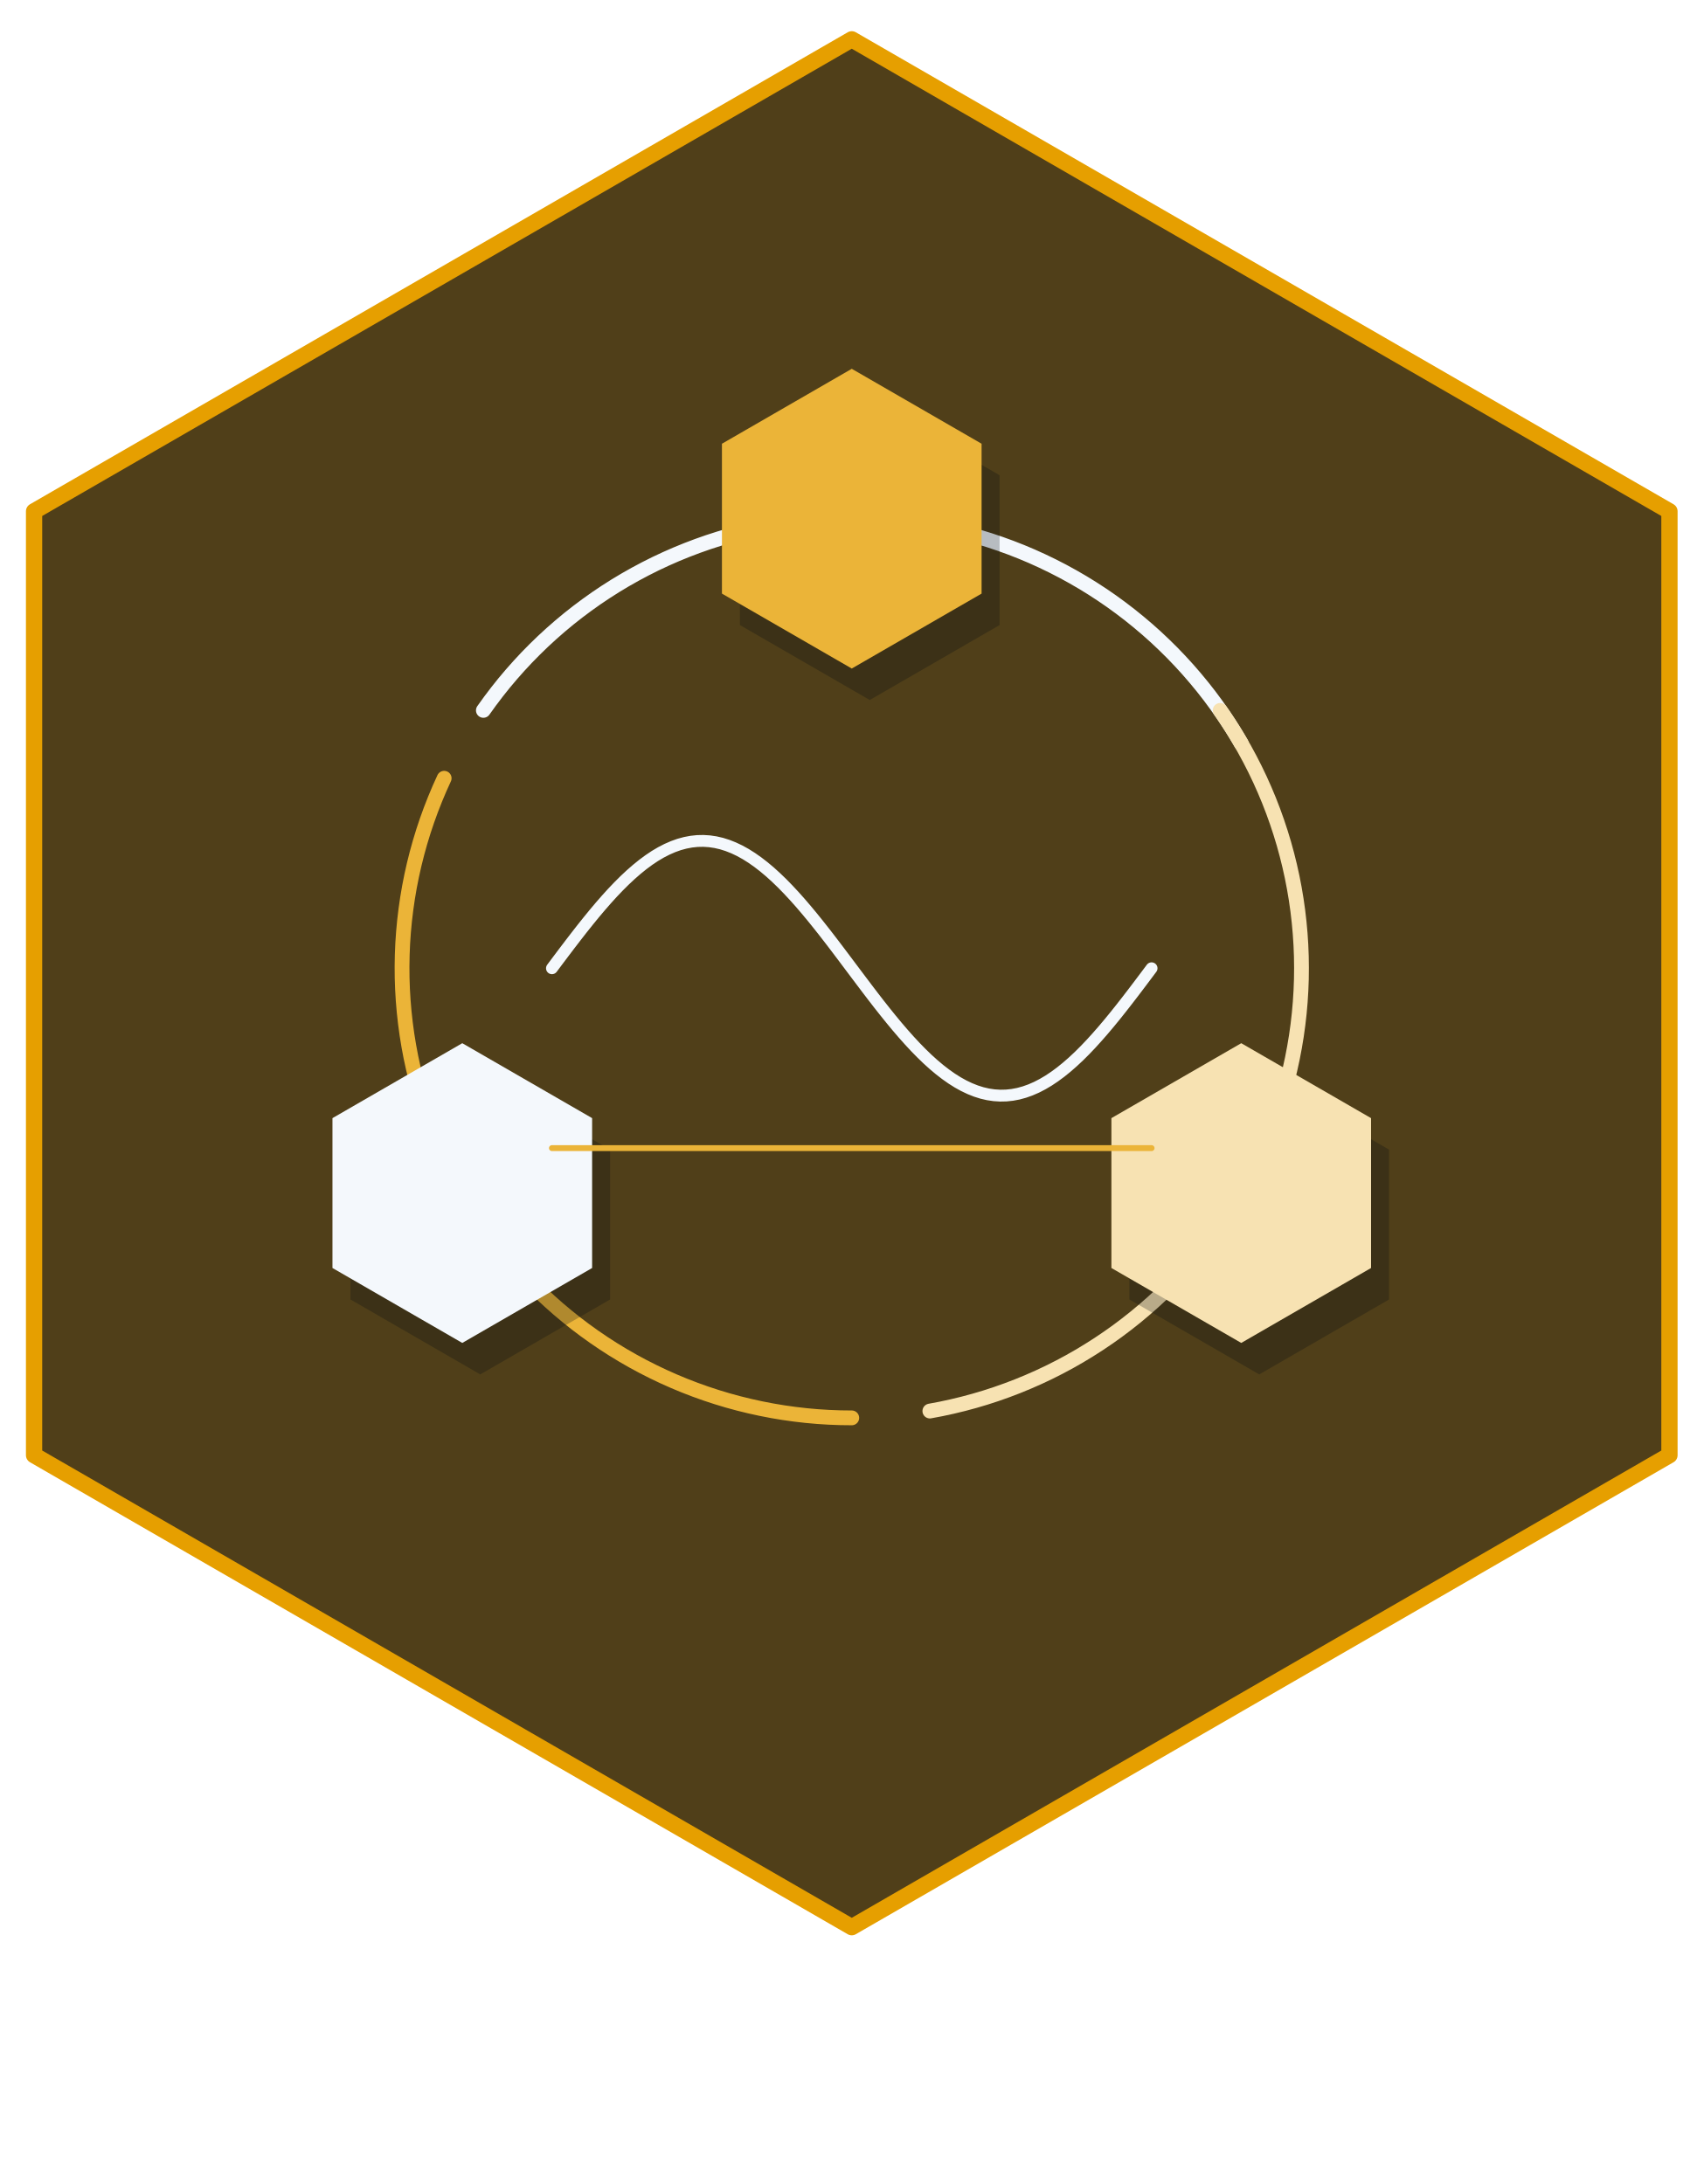
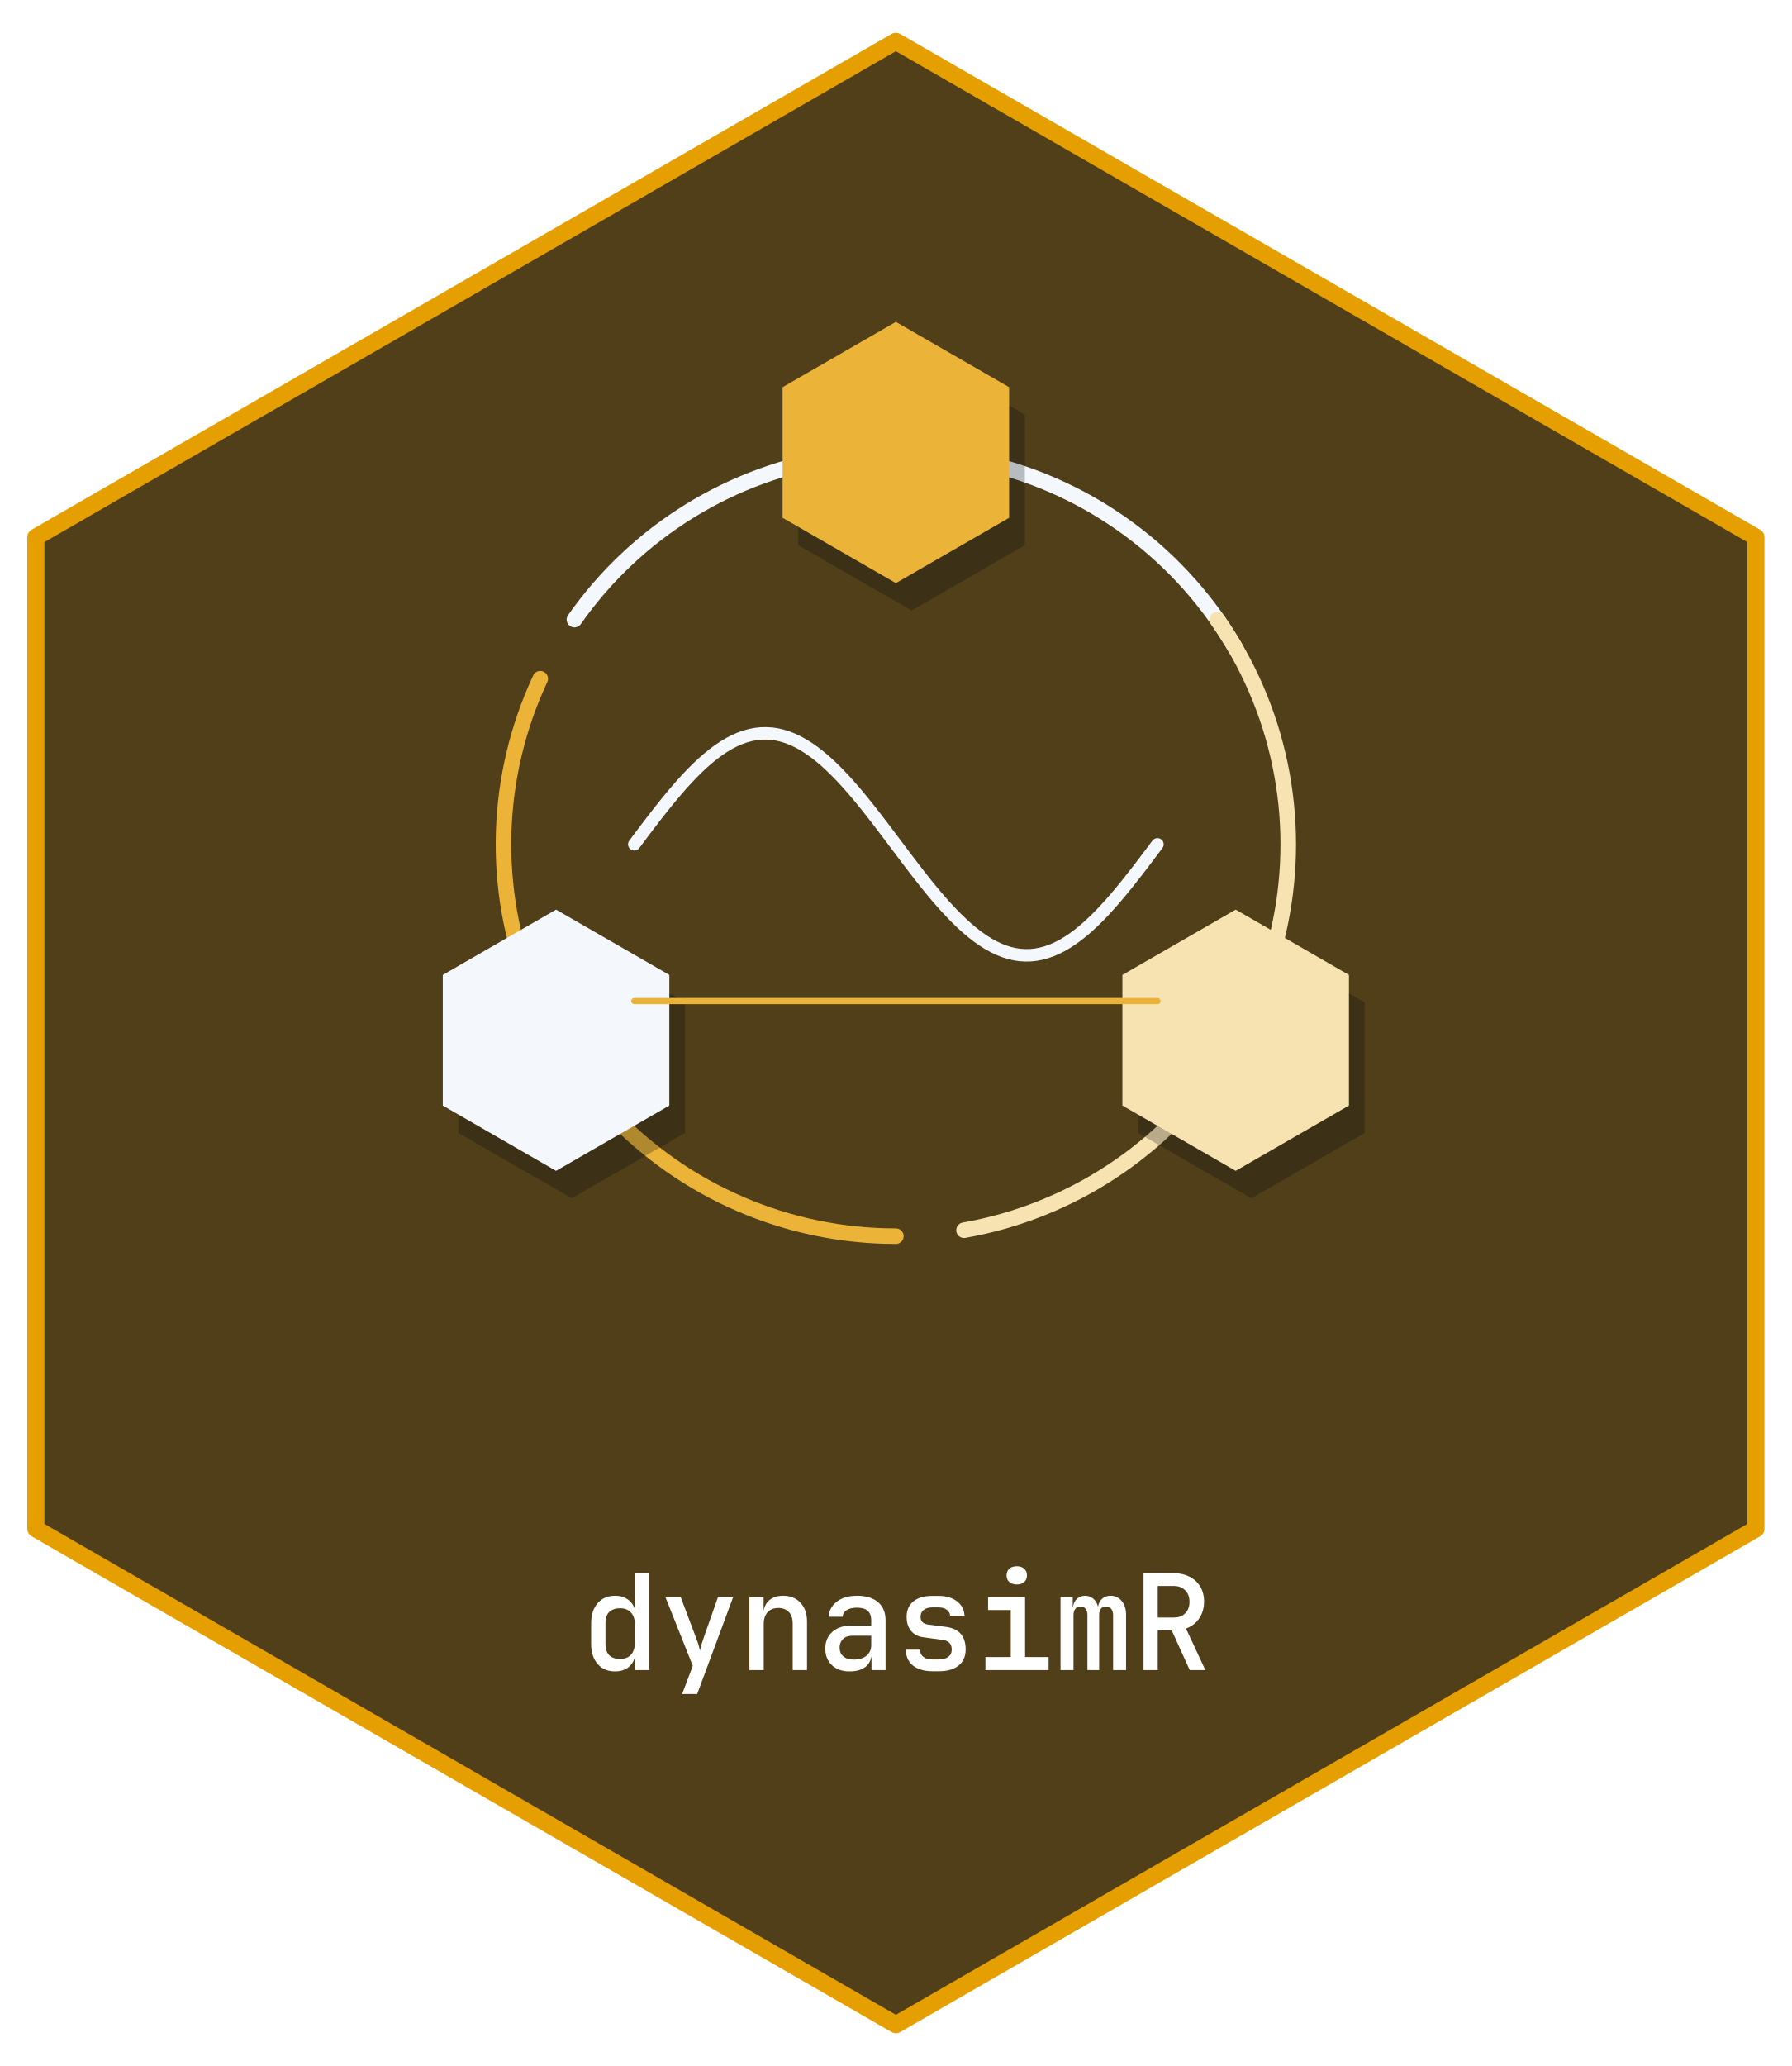
- <svg xmlns="http://www.w3.org/2000/svg" xmlns:xlink="http://www.w3.org/1999/xlink" width="432pt" height="554pt" viewBox="0 0 432 554">
+ <svg xmlns="http://www.w3.org/2000/svg" xmlns:xlink="http://www.w3.org/1999/xlink" width="432pt" height="498pt" viewBox="0 0 432 498">
  <defs>
    <g>
      <g id="glyph-0-0">
-         <path d="M 8.812 0.344 C 6.945 0.344 5.457 -0.289 4.344 -1.562 C 3.238 -2.832 2.688 -4.547 2.688 -6.703 L 2.688 -11.969 C 2.688 -14.145 3.238 -15.867 4.344 -17.141 C 5.457 -18.41 6.945 -19.047 8.812 -19.047 C 10.145 -19.047 11.27 -18.703 12.188 -18.016 C 13.102 -17.336 13.695 -16.383 13.969 -15.156 L 13.875 -19.484 L 13.875 -24.812 L 17.547 -24.812 L 17.547 0 L 13.906 0 L 13.906 -3.531 C 13.656 -2.312 13.082 -1.359 12.188 -0.672 C 11.289 0.004 10.164 0.344 8.812 0.344 Z M 10.094 -2.859 C 11.27 -2.859 12.191 -3.211 12.859 -3.922 C 13.535 -4.641 13.875 -5.656 13.875 -6.969 L 13.875 -11.766 C 13.875 -13.055 13.535 -14.055 12.859 -14.766 C 12.191 -15.484 11.27 -15.844 10.094 -15.844 C 8.914 -15.844 8 -15.531 7.344 -14.906 C 6.688 -14.281 6.359 -13.289 6.359 -11.938 L 6.359 -6.797 C 6.359 -5.41 6.688 -4.406 7.344 -3.781 C 8 -3.164 8.914 -2.859 10.094 -2.859 Z M 10.094 -2.859 " />
+         <path d="M 8.281 0.312 C 6.531 0.312 5.133 -0.281 4.094 -1.469 C 3.051 -2.664 2.531 -4.273 2.531 -6.297 L 2.531 -11.266 C 2.531 -13.316 3.051 -14.938 4.094 -16.125 C 5.133 -17.32 6.531 -17.922 8.281 -17.922 C 9.539 -17.922 10.602 -17.598 11.469 -16.953 C 12.332 -16.316 12.895 -15.422 13.156 -14.266 L 13.062 -18.344 L 13.062 -23.359 L 16.516 -23.359 L 16.516 0 L 13.094 0 L 13.094 -3.328 C 12.852 -2.172 12.312 -1.273 11.469 -0.641 C 10.625 -0.004 9.562 0.312 8.281 0.312 Z M 9.5 -2.688 C 10.613 -2.688 11.484 -3.02 12.109 -3.688 C 12.742 -4.363 13.062 -5.32 13.062 -6.562 L 13.062 -11.078 C 13.062 -12.285 12.742 -13.223 12.109 -13.891 C 11.484 -14.566 10.613 -14.906 9.5 -14.906 C 8.395 -14.906 7.531 -14.613 6.906 -14.031 C 6.289 -13.445 5.984 -12.516 5.984 -11.234 L 5.984 -6.406 C 5.984 -5.102 6.289 -4.156 6.906 -3.562 C 7.531 -2.977 8.395 -2.688 9.5 -2.688 Z M 9.5 -2.688 " />
      </g>
      <g id="glyph-0-1">
-         <path d="M 5.812 6.125 L 8.531 -1.094 L 1.531 -18.703 L 5.438 -18.703 L 9.422 -8.156 C 9.617 -7.656 9.805 -7.109 9.984 -6.516 C 10.172 -5.93 10.301 -5.414 10.375 -4.969 C 10.457 -5.414 10.582 -5.93 10.75 -6.516 C 10.926 -7.109 11.102 -7.656 11.281 -8.156 L 15 -18.703 L 18.875 -18.703 L 9.656 6.125 Z M 5.812 6.125 " />
+         <path d="M 5.469 5.766 L 8.031 -1.031 L 1.438 -17.594 L 5.125 -17.594 L 8.859 -7.688 C 9.055 -7.207 9.238 -6.691 9.406 -6.141 C 9.57 -5.586 9.691 -5.098 9.766 -4.672 C 9.848 -5.098 9.969 -5.586 10.125 -6.141 C 10.289 -6.691 10.457 -7.207 10.625 -7.688 L 14.109 -17.594 L 17.766 -17.594 L 9.094 5.766 Z M 5.469 5.766 " />
      </g>
      <g id="glyph-0-2">
-         <path d="M 2.859 0 L 2.859 -18.703 L 6.5 -18.703 L 6.5 -15.125 C 6.676 -16.352 7.203 -17.312 8.078 -18 C 8.953 -18.695 10.086 -19.047 11.484 -19.047 C 13.348 -19.047 14.832 -18.445 15.938 -17.25 C 17.051 -16.062 17.609 -14.457 17.609 -12.438 L 17.609 0 L 13.938 0 L 13.938 -11.906 C 13.938 -13.195 13.609 -14.188 12.953 -14.875 C 12.297 -15.562 11.398 -15.906 10.266 -15.906 C 9.109 -15.906 8.195 -15.539 7.531 -14.812 C 6.863 -14.094 6.531 -13.086 6.531 -11.797 L 6.531 0 Z M 2.859 0 " />
+         <path d="M 2.688 0 L 2.688 -17.594 L 6.109 -17.594 L 6.109 -14.234 C 6.285 -15.391 6.781 -16.289 7.594 -16.938 C 8.414 -17.594 9.488 -17.922 10.812 -17.922 C 12.562 -17.922 13.957 -17.359 15 -16.234 C 16.051 -15.117 16.578 -13.613 16.578 -11.719 L 16.578 0 L 13.125 0 L 13.125 -11.203 C 13.125 -12.422 12.812 -13.352 12.188 -14 C 11.57 -14.645 10.727 -14.969 9.656 -14.969 C 8.57 -14.969 7.711 -14.625 7.078 -13.938 C 6.453 -13.258 6.141 -12.316 6.141 -11.109 L 6.141 0 Z M 2.688 0 " />
      </g>
      <g id="glyph-0-3">
-         <path d="M 8.328 0.344 C 6.422 0.344 4.906 -0.191 3.781 -1.266 C 2.664 -2.348 2.109 -3.766 2.109 -5.516 C 2.109 -7.273 2.707 -8.691 3.906 -9.766 C 5.113 -10.848 6.711 -11.391 8.703 -11.391 L 13.875 -11.391 L 13.875 -12.75 C 13.875 -14.906 12.66 -15.984 10.234 -15.984 C 9.148 -15.984 8.273 -15.773 7.609 -15.359 C 6.953 -14.953 6.602 -14.391 6.562 -13.672 L 2.953 -13.672 C 3.066 -15.234 3.77 -16.52 5.062 -17.531 C 6.352 -18.539 8.086 -19.047 10.266 -19.047 C 12.578 -19.047 14.367 -18.492 15.641 -17.391 C 16.91 -16.285 17.547 -14.75 17.547 -12.781 L 17.547 0 L 13.938 0 L 13.938 -3.5 L 13.906 -3.5 C 13.75 -2.301 13.18 -1.359 12.203 -0.672 C 11.234 0.004 9.941 0.344 8.328 0.344 Z M 9.391 -2.688 C 10.766 -2.688 11.852 -3.02 12.656 -3.688 C 13.469 -4.352 13.875 -5.254 13.875 -6.391 L 13.875 -8.812 L 8.969 -8.812 C 8 -8.812 7.223 -8.523 6.641 -7.953 C 6.066 -7.391 5.781 -6.664 5.781 -5.781 C 5.781 -4.832 6.098 -4.078 6.734 -3.516 C 7.367 -2.961 8.254 -2.688 9.391 -2.688 Z M 9.391 -2.688 " />
+         <path d="M 7.844 0.312 C 6.051 0.312 4.625 -0.191 3.562 -1.203 C 2.508 -2.211 1.984 -3.539 1.984 -5.188 C 1.984 -6.852 2.547 -8.191 3.672 -9.203 C 4.805 -10.211 6.312 -10.719 8.188 -10.719 L 13.062 -10.719 L 13.062 -12 C 13.062 -14.031 11.914 -15.047 9.625 -15.047 C 8.602 -15.047 7.781 -14.852 7.156 -14.469 C 6.539 -14.082 6.211 -13.547 6.172 -12.859 L 2.781 -12.859 C 2.883 -14.336 3.547 -15.551 4.766 -16.5 C 5.984 -17.445 7.613 -17.922 9.656 -17.922 C 11.832 -17.922 13.52 -17.398 14.719 -16.359 C 15.914 -15.328 16.516 -13.883 16.516 -12.031 L 16.516 0 L 13.125 0 L 13.125 -3.297 L 13.094 -3.297 C 12.938 -2.16 12.398 -1.273 11.484 -0.641 C 10.566 -0.004 9.352 0.312 7.844 0.312 Z M 8.828 -2.531 C 10.129 -2.531 11.16 -2.844 11.922 -3.469 C 12.68 -4.102 13.062 -4.953 13.062 -6.016 L 13.062 -8.281 L 8.453 -8.281 C 7.535 -8.281 6.801 -8.016 6.25 -7.484 C 5.707 -6.953 5.438 -6.27 5.438 -5.438 C 5.438 -4.539 5.734 -3.832 6.328 -3.312 C 6.93 -2.789 7.766 -2.531 8.828 -2.531 Z M 8.828 -2.531 " />
      </g>
      <g id="glyph-0-4">
-         <path d="M 9.453 0.312 C 7.297 0.312 5.602 -0.176 4.375 -1.156 C 3.156 -2.133 2.547 -3.492 2.547 -5.234 L 6.188 -5.234 C 6.188 -4.441 6.469 -3.82 7.031 -3.375 C 7.602 -2.938 8.41 -2.719 9.453 -2.719 L 10.953 -2.719 C 12.016 -2.719 12.836 -2.938 13.422 -3.375 C 14.016 -3.82 14.312 -4.453 14.312 -5.266 C 14.312 -6.691 13.551 -7.508 12.031 -7.719 L 7.109 -8.391 C 5.723 -8.578 4.648 -9.129 3.891 -10.047 C 3.129 -10.961 2.75 -12.16 2.75 -13.641 C 2.75 -15.336 3.328 -16.656 4.484 -17.594 C 5.641 -18.531 7.273 -19 9.391 -19 L 10.906 -19 C 12.863 -19 14.445 -18.535 15.656 -17.609 C 16.863 -16.68 17.504 -15.457 17.578 -13.938 L 13.906 -13.938 C 13.863 -14.551 13.57 -15.055 13.031 -15.453 C 12.5 -15.848 11.789 -16.047 10.906 -16.047 L 9.391 -16.047 C 8.41 -16.047 7.656 -15.828 7.125 -15.391 C 6.594 -14.961 6.328 -14.391 6.328 -13.672 C 6.328 -12.516 6.973 -11.844 8.266 -11.656 L 12.891 -11.047 C 16.223 -10.598 17.891 -8.68 17.891 -5.297 C 17.891 -3.516 17.285 -2.133 16.078 -1.156 C 14.879 -0.176 13.172 0.312 10.953 0.312 Z M 9.453 0.312 " />
+         <path d="M 8.891 0.281 C 6.867 0.281 5.281 -0.176 4.125 -1.094 C 2.977 -2.008 2.406 -3.285 2.406 -4.922 L 5.828 -4.922 C 5.828 -4.18 6.094 -3.602 6.625 -3.188 C 7.156 -2.77 7.91 -2.562 8.891 -2.562 L 10.297 -2.562 C 11.305 -2.562 12.086 -2.77 12.641 -3.188 C 13.191 -3.602 13.469 -4.191 13.469 -4.953 C 13.469 -6.297 12.754 -7.066 11.328 -7.266 L 6.688 -7.906 C 5.383 -8.07 4.375 -8.586 3.656 -9.453 C 2.945 -10.316 2.594 -11.441 2.594 -12.828 C 2.594 -14.43 3.133 -15.676 4.219 -16.562 C 5.312 -17.445 6.848 -17.891 8.828 -17.891 L 10.266 -17.891 C 12.109 -17.891 13.598 -17.453 14.734 -16.578 C 15.879 -15.703 16.484 -14.551 16.547 -13.125 L 13.094 -13.125 C 13.051 -13.695 12.773 -14.172 12.266 -14.547 C 11.766 -14.922 11.098 -15.109 10.266 -15.109 L 8.828 -15.109 C 7.91 -15.109 7.203 -14.906 6.703 -14.5 C 6.203 -14.094 5.953 -13.547 5.953 -12.859 C 5.953 -11.773 6.562 -11.145 7.781 -10.969 L 12.125 -10.406 C 15.258 -9.977 16.828 -8.172 16.828 -4.984 C 16.828 -3.305 16.258 -2.008 15.125 -1.094 C 14 -0.176 12.391 0.281 10.297 0.281 Z M 8.891 0.281 " />
      </g>
      <g id="glyph-0-5">
-         <path d="M 2.75 0 L 2.75 -3.328 L 9.25 -3.328 L 9.25 -15.375 L 3.438 -15.375 L 3.438 -18.703 L 12.922 -18.703 L 12.922 -3.328 L 18.938 -3.328 L 18.938 0 Z M 10.781 -21.938 C 9.988 -21.938 9.352 -22.145 8.875 -22.562 C 8.406 -22.977 8.172 -23.535 8.172 -24.234 C 8.172 -24.961 8.406 -25.535 8.875 -25.953 C 9.352 -26.379 9.988 -26.594 10.781 -26.594 C 11.57 -26.594 12.207 -26.379 12.688 -25.953 C 13.164 -25.535 13.406 -24.961 13.406 -24.234 C 13.406 -23.535 13.164 -22.977 12.688 -22.562 C 12.207 -22.145 11.57 -21.938 10.781 -21.938 Z M 10.781 -21.938 " />
+         <path d="M 2.594 0 L 2.594 -3.141 L 8.703 -3.141 L 8.703 -14.469 L 3.234 -14.469 L 3.234 -17.594 L 12.156 -17.594 L 12.156 -3.141 L 17.828 -3.141 L 17.828 0 Z M 10.156 -20.641 C 9.406 -20.641 8.805 -20.836 8.359 -21.234 C 7.91 -21.629 7.688 -22.156 7.688 -22.812 C 7.688 -23.5 7.91 -24.039 8.359 -24.438 C 8.805 -24.832 9.406 -25.031 10.156 -25.031 C 10.895 -25.031 11.488 -24.832 11.938 -24.438 C 12.383 -24.039 12.609 -23.5 12.609 -22.812 C 12.609 -22.156 12.383 -21.629 11.938 -21.234 C 11.488 -20.836 10.895 -20.641 10.156 -20.641 Z M 10.156 -20.641 " />
      </g>
      <g id="glyph-0-6">
-         <path d="M 1.797 0 L 1.797 -18.703 L 4.938 -18.703 L 4.938 -16.078 L 5 -16.078 C 5.094 -16.961 5.422 -17.676 5.984 -18.219 C 6.547 -18.77 7.258 -19.047 8.125 -19.047 C 8.938 -19.047 9.629 -18.789 10.203 -18.281 C 10.785 -17.77 11.191 -17.082 11.422 -16.219 C 11.555 -17.082 11.906 -17.77 12.469 -18.281 C 13.039 -18.789 13.77 -19.047 14.656 -19.047 C 15.812 -19.047 16.754 -18.598 17.484 -17.703 C 18.223 -16.805 18.594 -15.656 18.594 -14.25 L 18.594 0 L 15.266 0 L 15.266 -14.078 C 15.266 -14.754 15.102 -15.289 14.781 -15.688 C 14.469 -16.082 14.031 -16.281 13.469 -16.281 C 12.895 -16.281 12.457 -16.086 12.156 -15.703 C 11.852 -15.316 11.703 -14.785 11.703 -14.109 L 11.703 0 L 8.703 0 L 8.703 -14.078 C 8.703 -14.754 8.547 -15.289 8.234 -15.688 C 7.93 -16.082 7.5 -16.281 6.938 -16.281 C 6.375 -16.281 5.93 -16.086 5.609 -15.703 C 5.297 -15.316 5.141 -14.785 5.141 -14.109 L 5.141 0 Z M 1.797 0 " />
+         <path d="M 1.703 0 L 1.703 -17.594 L 4.641 -17.594 L 4.641 -15.141 L 4.703 -15.141 C 4.785 -15.973 5.094 -16.645 5.625 -17.156 C 6.164 -17.664 6.836 -17.922 7.641 -17.922 C 8.41 -17.922 9.066 -17.68 9.609 -17.203 C 10.16 -16.723 10.539 -16.078 10.75 -15.266 C 10.875 -16.078 11.203 -16.723 11.734 -17.203 C 12.273 -17.68 12.961 -17.922 13.797 -17.922 C 14.879 -17.922 15.766 -17.5 16.453 -16.656 C 17.148 -15.812 17.5 -14.727 17.5 -13.406 L 17.5 0 L 14.375 0 L 14.375 -13.25 C 14.375 -13.883 14.223 -14.391 13.922 -14.766 C 13.617 -15.141 13.203 -15.328 12.672 -15.328 C 12.141 -15.328 11.727 -15.145 11.438 -14.781 C 11.156 -14.414 11.016 -13.914 11.016 -13.281 L 11.016 0 L 8.188 0 L 8.188 -13.25 C 8.188 -13.883 8.039 -14.391 7.75 -14.766 C 7.469 -15.141 7.062 -15.328 6.531 -15.328 C 6 -15.328 5.582 -15.145 5.281 -14.781 C 4.977 -14.414 4.828 -13.914 4.828 -13.281 L 4.828 0 Z M 1.703 0 " />
      </g>
      <g id="glyph-0-7">
-         <path d="M 2.891 0 L 2.891 -24.812 L 10.641 -24.812 C 12.18 -24.812 13.535 -24.508 14.703 -23.906 C 15.867 -23.312 16.773 -22.469 17.422 -21.375 C 18.066 -20.289 18.391 -19.016 18.391 -17.547 C 18.391 -15.891 17.969 -14.445 17.125 -13.219 C 16.289 -12 15.172 -11.141 13.766 -10.641 L 18.734 0 L 14.719 0 L 10.094 -10.203 L 6.531 -10.203 L 6.531 0 Z M 6.531 -13.469 L 10.641 -13.469 C 11.867 -13.469 12.844 -13.828 13.562 -14.547 C 14.289 -15.273 14.656 -16.25 14.656 -17.469 C 14.656 -18.719 14.285 -19.711 13.547 -20.453 C 12.805 -21.191 11.836 -21.562 10.641 -21.562 L 6.531 -21.562 Z M 6.531 -13.469 " />
+         <path d="M 2.719 0 L 2.719 -23.359 L 10.016 -23.359 C 11.461 -23.359 12.734 -23.07 13.828 -22.5 C 14.93 -21.938 15.785 -21.145 16.391 -20.125 C 17.004 -19.102 17.312 -17.898 17.312 -16.516 C 17.312 -14.953 16.914 -13.594 16.125 -12.438 C 15.332 -11.289 14.273 -10.484 12.953 -10.016 L 17.625 0 L 13.859 0 L 9.5 -9.594 L 6.141 -9.594 L 6.141 0 Z M 6.141 -12.672 L 10.016 -12.672 C 11.172 -12.672 12.086 -13.008 12.766 -13.688 C 13.453 -14.375 13.797 -15.297 13.797 -16.453 C 13.797 -17.617 13.445 -18.547 12.75 -19.234 C 12.062 -19.93 11.148 -20.281 10.016 -20.281 L 6.141 -20.281 Z M 6.141 -12.672 " />
      </g>
    </g>
  </defs>
-   <path fill-rule="nonzero" fill="rgb(31.373%, 24.706%, 9.804%)" fill-opacity="1" stroke-width="4.125" stroke-linecap="round" stroke-linejoin="round" stroke="rgb(90.196%, 62.353%, 0%)" stroke-opacity="1" stroke-miterlimit="10" d="M 216 9.977 L 423.359 129.695 L 423.359 369.133 L 216 488.855 L 8.641 369.133 L 8.641 129.695 Z M 216 9.977 " />
-   <path fill="none" stroke-width="3.75" stroke-linecap="round" stroke-linejoin="round" stroke="rgb(95.686%, 97.255%, 98.824%)" stroke-opacity="1" stroke-miterlimit="10" d="M 314.77 188.59 L 313.289 186.098 L 311.746 183.648 L 310.141 181.234 L 308.473 178.863 L 306.75 176.535 L 304.965 174.254 L 303.121 172.016 L 301.227 169.828 L 299.273 167.688 L 297.266 165.594 L 295.207 163.559 L 293.098 161.57 L 290.938 159.641 L 288.727 157.766 L 286.473 155.945 L 284.172 154.184 L 281.828 152.48 L 279.441 150.84 L 277.012 149.258 L 274.543 147.738 L 272.039 146.285 L 269.496 144.891 L 266.922 143.566 L 264.312 142.305 L 261.672 141.109 L 259.004 139.984 L 256.305 138.926 L 253.582 137.938 L 250.836 137.016 L 248.066 136.168 L 245.273 135.387 L 242.465 134.68 L 239.637 134.043 L 236.797 133.477 L 233.941 132.984 L 231.074 132.566 L 228.195 132.219 L 225.312 131.945 L 222.422 131.746 L 219.527 131.621 L 216.629 131.566 L 213.734 131.59 L 210.836 131.684 L 207.945 131.852 L 205.055 132.094 L 202.176 132.406 L 199.305 132.793 L 196.445 133.254 L 193.598 133.789 L 190.762 134.395 L 187.945 135.07 L 185.145 135.82 L 182.367 136.637 L 179.609 137.527 L 176.875 138.488 L 174.168 139.516 L 171.484 140.613 L 168.832 141.777 L 166.207 143.008 L 163.617 144.309 L 161.062 145.672 L 158.539 147.098 L 156.055 148.59 L 153.609 150.145 L 151.207 151.758 L 148.844 153.438 L 146.523 155.172 L 144.246 156.965 L 142.02 158.816 L 139.836 160.727 L 137.703 162.688 L 135.625 164.703 L 133.594 166.77 L 131.617 168.891 L 129.695 171.059 L 127.828 173.273 L 126.02 175.539 L 124.27 177.848 L 122.578 180.199 " />
-   <path fill="none" stroke-width="3.75" stroke-linecap="round" stroke-linejoin="round" stroke="rgb(92.157%, 70.588%, 21.961%)" stroke-opacity="1" stroke-miterlimit="10" d="M 112.637 197.414 L 111.445 200.055 L 110.324 202.727 L 109.266 205.426 L 108.281 208.148 L 107.363 210.898 L 106.516 213.668 L 105.742 216.461 L 105.035 219.273 L 104.402 222.098 L 103.84 224.941 L 103.352 227.797 L 102.938 230.664 L 102.594 233.543 L 102.324 236.426 L 102.125 239.316 L 102.004 242.211 L 101.953 245.109 L 101.977 248.008 L 102.074 250.902 L 102.246 253.797 L 102.492 256.684 L 102.809 259.562 L 103.199 262.434 L 103.664 265.293 L 104.199 268.141 L 104.809 270.973 L 105.488 273.789 L 106.238 276.59 L 107.062 279.367 L 107.953 282.125 L 108.918 284.855 L 109.949 287.566 L 111.047 290.246 L 112.215 292.898 L 113.449 295.52 L 114.75 298.109 L 116.117 300.664 L 117.547 303.184 L 119.043 305.664 L 120.598 308.109 L 122.219 310.512 L 123.895 312.875 L 125.637 315.191 L 127.43 317.465 L 129.285 319.691 L 131.195 321.871 L 133.16 324 L 135.18 326.078 L 137.25 328.105 L 139.371 330.082 L 141.539 332 L 143.758 333.863 L 146.023 335.672 L 148.332 337.418 L 150.688 339.109 L 153.086 340.738 L 155.52 342.305 L 157.996 343.809 L 160.512 345.254 L 163.059 346.629 L 165.645 347.941 L 168.258 349.188 L 170.906 350.367 L 173.582 351.48 L 176.285 352.523 L 179.012 353.496 L 181.766 354.402 L 184.539 355.238 L 187.336 356 L 190.148 356.691 L 192.98 357.312 L 195.824 357.863 L 198.684 358.34 L 201.551 358.742 L 204.43 359.074 L 207.316 359.332 L 210.207 359.516 L 213.102 359.625 L 216 359.66 " />
-   <path fill="none" stroke-width="3.75" stroke-linecap="round" stroke-linejoin="round" stroke="rgb(96.863%, 88.627%, 69.804%)" stroke-opacity="1" stroke-miterlimit="10" d="M 235.805 357.93 L 238.652 357.391 L 241.484 356.777 L 244.301 356.094 L 247.098 355.34 L 249.875 354.516 L 252.629 353.621 L 255.363 352.652 L 258.066 351.621 L 260.746 350.516 L 263.398 349.348 L 266.02 348.109 L 268.605 346.805 L 271.16 345.438 L 273.676 344.004 L 276.156 342.504 L 278.602 340.945 L 281 339.324 L 283.363 337.645 L 285.676 335.902 L 287.949 334.102 L 290.172 332.246 L 292.352 330.336 L 294.477 328.367 L 296.555 326.348 L 298.578 324.273 L 300.551 322.152 L 302.469 319.977 L 304.328 317.758 L 306.133 315.492 L 307.879 313.18 L 309.566 310.824 L 311.191 308.426 L 312.758 305.984 L 314.262 303.508 L 315.699 300.992 L 317.074 298.441 L 318.383 295.859 L 319.629 293.242 L 320.805 290.594 L 321.914 287.914 L 322.953 285.211 L 323.926 282.48 L 324.828 279.727 L 325.656 276.953 L 326.418 274.156 L 327.109 271.344 L 327.727 268.512 L 328.27 265.668 L 328.746 262.809 L 329.145 259.938 L 329.473 257.059 L 329.727 254.172 L 329.906 251.281 L 330.016 248.387 L 330.047 245.488 L 330.008 242.59 L 329.895 239.695 L 329.707 236.805 L 329.445 233.918 L 329.113 231.039 L 328.707 228.172 L 328.227 225.312 L 327.676 222.469 L 327.051 219.641 L 326.355 216.828 L 325.59 214.031 L 324.75 211.258 L 323.844 208.508 L 322.867 205.781 L 321.82 203.078 L 320.703 200.402 L 319.523 197.758 L 318.273 195.145 L 316.957 192.562 L 315.578 190.016 L 314.133 187.504 L 312.625 185.027 L 311.055 182.594 L 309.422 180.199 " />
-   <path fill-rule="nonzero" fill="rgb(1.176%, 3.922%, 7.059%)" fill-opacity="0.251" d="M 220.562 101.531 L 187.641 120.543 L 187.641 158.559 L 220.562 177.566 L 253.484 158.559 L 253.484 120.543 Z M 220.562 101.531 " />
-   <path fill-rule="nonzero" fill="rgb(92.157%, 70.588%, 21.961%)" fill-opacity="1" d="M 216 93.551 L 183.078 112.559 L 183.078 150.574 L 216 169.582 L 248.922 150.574 L 248.922 112.559 Z M 216 93.551 " />
-   <path fill-rule="nonzero" fill="rgb(1.176%, 3.922%, 7.059%)" fill-opacity="0.251" d="M 121.793 272.605 L 88.871 291.613 L 88.871 329.629 L 121.793 348.637 L 154.715 329.629 L 154.715 291.613 Z M 121.793 272.605 " />
-   <path fill-rule="nonzero" fill="rgb(95.686%, 97.255%, 98.824%)" fill-opacity="1" d="M 117.23 264.621 L 84.309 283.629 L 84.309 321.645 L 117.23 340.652 L 150.156 321.645 L 150.156 283.629 Z M 117.23 264.621 " />
-   <path fill-rule="nonzero" fill="rgb(1.176%, 3.922%, 7.059%)" fill-opacity="0.251" d="M 319.332 272.605 L 286.406 291.613 L 286.406 329.629 L 319.332 348.637 L 352.254 329.629 L 352.254 291.613 Z M 319.332 272.605 " />
-   <path fill-rule="nonzero" fill="rgb(96.863%, 88.627%, 69.804%)" fill-opacity="1" d="M 314.77 264.621 L 281.844 283.629 L 281.844 321.645 L 314.77 340.652 L 347.691 321.645 L 347.691 283.629 Z M 314.77 264.621 " />
-   <path fill="none" stroke-width="3" stroke-linecap="round" stroke-linejoin="round" stroke="rgb(95.686%, 97.255%, 98.824%)" stroke-opacity="1" stroke-miterlimit="10" d="M 139.969 245.613 L 141.504 243.562 L 143.039 241.523 L 144.574 239.5 L 146.113 237.5 L 147.648 235.531 L 149.184 233.605 L 150.719 231.727 L 152.258 229.902 L 153.793 228.145 L 155.328 226.453 L 156.863 224.844 L 158.398 223.316 L 159.938 221.875 L 161.473 220.535 L 163.008 219.293 L 164.543 218.156 L 166.078 217.129 L 167.617 216.219 L 169.152 215.43 L 170.688 214.758 L 172.223 214.211 L 173.762 213.793 L 175.297 213.5 L 176.832 213.336 L 178.367 213.305 L 179.902 213.402 L 181.441 213.629 L 182.977 213.984 L 184.512 214.469 L 186.047 215.078 L 187.586 215.809 L 189.121 216.66 L 190.656 217.629 L 192.191 218.711 L 193.727 219.898 L 195.266 221.191 L 196.801 222.586 L 198.336 224.066 L 199.871 225.641 L 201.406 227.289 L 202.945 229.016 L 204.48 230.809 L 206.016 232.66 L 207.551 234.562 L 209.09 236.512 L 210.625 238.496 L 212.16 240.508 L 213.695 242.543 L 215.23 244.59 L 216.77 246.641 L 218.305 248.684 L 219.84 250.719 L 221.375 252.734 L 222.91 254.719 L 224.449 256.664 L 225.984 258.57 L 227.52 260.422 L 229.055 262.211 L 230.594 263.938 L 232.129 265.59 L 233.664 267.16 L 235.199 268.645 L 236.734 270.035 L 238.273 271.328 L 239.809 272.516 L 241.344 273.598 L 242.879 274.566 L 244.414 275.418 L 245.953 276.148 L 247.488 276.758 L 249.023 277.242 L 250.559 277.598 L 252.098 277.824 L 253.633 277.922 L 255.168 277.891 L 256.703 277.727 L 258.238 277.438 L 259.777 277.016 L 261.312 276.469 L 262.848 275.801 L 264.383 275.008 L 265.922 274.098 L 267.457 273.07 L 268.992 271.938 L 270.527 270.695 L 272.062 269.352 L 273.602 267.914 L 275.137 266.383 L 276.672 264.773 L 278.207 263.082 L 279.742 261.324 L 281.281 259.5 L 282.816 257.625 L 284.352 255.695 L 285.887 253.73 L 287.426 251.73 L 288.961 249.703 L 290.496 247.664 L 292.031 245.613 " />
-   <path fill="none" stroke-width="1.5" stroke-linecap="round" stroke-linejoin="round" stroke="rgb(92.157%, 70.588%, 21.961%)" stroke-opacity="1" stroke-miterlimit="10" d="M 139.969 291.234 L 292.031 291.234 " />
+   <path fill-rule="nonzero" fill="rgb(31.373%, 24.706%, 9.804%)" fill-opacity="1" stroke-width="4.125" stroke-linecap="round" stroke-linejoin="round" stroke="rgb(90.196%, 62.353%, 0%)" stroke-opacity="1" stroke-miterlimit="10" d="M 216 9.961 L 423.359 129.48 L 423.359 368.52 L 216 488.039 L 8.641 368.52 L 8.641 129.48 Z M 216 9.961 " />
+   <path fill="none" stroke-width="3.75" stroke-linecap="round" stroke-linejoin="round" stroke="rgb(95.686%, 97.255%, 98.824%)" stroke-opacity="1" stroke-miterlimit="10" d="M 297.934 156.297 L 296.703 154.234 L 295.426 152.203 L 294.094 150.203 L 292.711 148.242 L 291.281 146.312 L 289.801 144.422 L 288.273 142.57 L 286.699 140.758 L 285.078 138.984 L 283.414 137.254 L 281.707 135.566 L 279.953 133.922 L 278.164 132.32 L 276.332 130.77 L 274.461 129.262 L 272.551 127.801 L 270.605 126.391 L 268.625 125.031 L 266.613 123.723 L 264.566 122.465 L 262.488 121.258 L 260.379 120.105 L 258.242 119.008 L 256.078 117.965 L 253.887 116.977 L 251.672 116.043 L 249.438 115.168 L 247.176 114.348 L 244.898 113.586 L 242.598 112.883 L 240.285 112.234 L 237.953 111.648 L 235.609 111.121 L 233.25 110.656 L 230.883 110.246 L 228.504 109.898 L 226.117 109.613 L 223.727 109.387 L 221.328 109.223 L 218.926 109.117 L 216.523 109.074 L 214.117 109.09 L 211.715 109.168 L 209.316 109.309 L 206.922 109.508 L 204.531 109.77 L 202.152 110.09 L 199.777 110.469 L 197.414 110.91 L 195.062 111.414 L 192.727 111.973 L 190.406 112.594 L 188.098 113.273 L 185.812 114.008 L 183.543 114.805 L 181.297 115.656 L 179.07 116.562 L 176.871 117.527 L 174.695 118.547 L 172.547 119.621 L 170.426 120.754 L 168.336 121.934 L 166.273 123.168 L 164.246 124.457 L 162.25 125.797 L 160.289 127.184 L 158.363 128.621 L 156.477 130.105 L 154.629 131.641 L 152.82 133.219 L 151.051 134.844 L 149.324 136.516 L 147.641 138.227 L 146 139.98 L 144.406 141.777 L 142.859 143.613 L 141.359 145.488 L 139.906 147.398 L 138.5 149.348 " />
+   <path fill="none" stroke-width="3.75" stroke-linecap="round" stroke-linejoin="round" stroke="rgb(92.157%, 70.588%, 21.961%)" stroke-opacity="1" stroke-miterlimit="10" d="M 130.258 163.605 L 129.27 165.793 L 128.336 168.004 L 127.461 170.238 L 126.641 172.496 L 125.883 174.773 L 125.18 177.066 L 124.535 179.379 L 123.949 181.707 L 123.426 184.047 L 122.961 186.402 L 122.555 188.766 L 122.207 191.141 L 121.922 193.523 L 121.699 195.914 L 121.535 198.309 L 121.434 200.703 L 121.395 203.105 L 121.414 205.504 L 121.492 207.902 L 121.637 210.297 L 121.84 212.688 L 122.102 215.074 L 122.426 217.453 L 122.812 219.82 L 123.258 222.18 L 123.762 224.523 L 124.324 226.855 L 124.949 229.176 L 125.629 231.477 L 126.371 233.758 L 127.168 236.023 L 128.023 238.266 L 128.938 240.484 L 129.906 242.68 L 130.93 244.852 L 132.008 246.996 L 133.145 249.109 L 134.328 251.199 L 135.57 253.254 L 136.859 255.277 L 138.203 257.27 L 139.598 259.223 L 141.039 261.145 L 142.527 263.027 L 144.066 264.871 L 145.652 266.676 L 147.281 268.438 L 148.953 270.16 L 150.672 271.84 L 152.43 273.473 L 154.23 275.062 L 156.07 276.605 L 157.953 278.105 L 159.867 279.551 L 161.82 280.949 L 163.809 282.301 L 165.828 283.598 L 167.883 284.844 L 169.969 286.039 L 172.082 287.18 L 174.227 288.266 L 176.395 289.297 L 178.59 290.273 L 180.812 291.195 L 183.055 292.059 L 185.316 292.867 L 187.602 293.617 L 189.902 294.309 L 192.223 294.941 L 194.555 295.512 L 196.902 296.027 L 199.262 296.48 L 201.633 296.875 L 204.016 297.211 L 206.402 297.484 L 208.797 297.699 L 211.195 297.852 L 213.598 297.941 L 216 297.973 " />
+   <path fill="none" stroke-width="3.75" stroke-linecap="round" stroke-linejoin="round" stroke="rgb(96.863%, 88.627%, 69.804%)" stroke-opacity="1" stroke-miterlimit="10" d="M 232.43 296.539 L 234.789 296.09 L 237.141 295.586 L 239.477 295.02 L 241.797 294.395 L 244.102 293.711 L 246.387 292.969 L 248.652 292.168 L 250.898 291.312 L 253.121 290.398 L 255.32 289.43 L 257.492 288.402 L 259.641 287.324 L 261.758 286.191 L 263.848 285.004 L 265.902 283.762 L 267.93 282.473 L 269.922 281.129 L 271.879 279.738 L 273.801 278.297 L 275.684 276.805 L 277.531 275.27 L 279.336 273.684 L 281.102 272.055 L 282.824 270.383 L 284.504 268.664 L 286.141 266.906 L 287.73 265.109 L 289.273 263.27 L 290.77 261.391 L 292.219 259.477 L 293.617 257.523 L 294.969 255.539 L 296.266 253.52 L 297.512 251.469 L 298.707 249.387 L 299.848 247.273 L 300.934 245.133 L 301.965 242.965 L 302.938 240.773 L 303.859 238.555 L 304.723 236.316 L 305.527 234.055 L 306.277 231.773 L 306.965 229.477 L 307.598 227.16 L 308.168 224.828 L 308.68 222.484 L 309.133 220.129 L 309.527 217.762 L 309.859 215.383 L 310.129 213 L 310.34 210.609 L 310.492 208.215 L 310.578 205.816 L 310.609 203.418 L 310.574 201.02 L 310.48 198.621 L 310.324 196.227 L 310.109 193.836 L 309.832 191.453 L 309.496 189.078 L 309.098 186.711 L 308.641 184.355 L 308.121 182.012 L 307.543 179.68 L 306.91 177.367 L 306.215 175.07 L 305.461 172.793 L 304.648 170.531 L 303.781 168.293 L 302.855 166.078 L 301.875 163.891 L 300.84 161.723 L 299.75 159.586 L 298.605 157.477 L 297.406 155.395 L 296.156 153.348 L 294.852 151.328 L 293.5 149.348 " />
+   <path fill-rule="nonzero" fill="rgb(1.176%, 3.922%, 7.059%)" fill-opacity="0.251" d="M 219.785 84.199 L 192.473 99.941 L 192.473 131.426 L 219.785 147.168 L 247.094 131.426 L 247.094 99.941 Z M 219.785 84.199 " />
+   <path fill-rule="nonzero" fill="rgb(92.157%, 70.588%, 21.961%)" fill-opacity="1" d="M 216 77.586 L 188.688 93.328 L 188.688 124.812 L 216 140.555 L 243.312 124.812 L 243.312 93.328 Z M 216 77.586 " />
+   <path fill-rule="nonzero" fill="rgb(1.176%, 3.922%, 7.059%)" fill-opacity="0.251" d="M 137.852 225.875 L 110.539 241.617 L 110.539 273.102 L 137.852 288.844 L 165.164 273.102 L 165.164 241.617 Z M 137.852 225.875 " />
+   <path fill-rule="nonzero" fill="rgb(95.686%, 97.255%, 98.824%)" fill-opacity="1" d="M 134.066 219.262 L 106.758 235.004 L 106.758 266.488 L 134.066 282.23 L 161.379 266.488 L 161.379 235.004 Z M 134.066 219.262 " />
+   <path fill-rule="nonzero" fill="rgb(1.176%, 3.922%, 7.059%)" fill-opacity="0.251" d="M 301.719 225.875 L 274.406 241.617 L 274.406 273.102 L 301.719 288.844 L 329.027 273.102 L 329.027 241.617 Z M 301.719 225.875 " />
+   <path fill-rule="nonzero" fill="rgb(96.863%, 88.627%, 69.804%)" fill-opacity="1" d="M 297.934 219.262 L 270.621 235.004 L 270.621 266.488 L 297.934 282.23 L 325.242 266.488 L 325.242 235.004 Z M 297.934 219.262 " />
+   <path fill="none" stroke-width="3" stroke-linecap="round" stroke-linejoin="round" stroke="rgb(95.686%, 97.255%, 98.824%)" stroke-opacity="1" stroke-miterlimit="10" d="M 152.93 203.523 L 154.203 201.824 L 155.477 200.133 L 156.75 198.457 L 158.023 196.801 L 159.301 195.172 L 160.574 193.574 L 161.848 192.02 L 163.121 190.512 L 164.395 189.055 L 165.668 187.656 L 166.945 186.32 L 168.219 185.055 L 169.492 183.863 L 170.766 182.75 L 172.039 181.723 L 173.316 180.781 L 174.59 179.934 L 175.863 179.18 L 177.137 178.523 L 178.41 177.969 L 179.688 177.516 L 180.961 177.168 L 182.234 176.926 L 183.508 176.789 L 184.781 176.766 L 186.059 176.844 L 187.332 177.031 L 188.605 177.328 L 189.879 177.727 L 191.152 178.234 L 192.426 178.84 L 193.703 179.543 L 194.977 180.348 L 196.25 181.242 L 197.523 182.227 L 198.797 183.297 L 200.074 184.449 L 201.348 185.68 L 202.621 186.98 L 203.895 188.348 L 205.168 189.773 L 206.445 191.258 L 207.719 192.793 L 208.992 194.367 L 210.266 195.98 L 211.539 197.625 L 212.816 199.293 L 214.09 200.977 L 215.363 202.672 L 216.637 204.371 L 217.91 206.066 L 219.184 207.75 L 220.461 209.418 L 221.734 211.062 L 223.008 212.676 L 224.281 214.25 L 225.555 215.785 L 226.832 217.27 L 228.105 218.695 L 229.379 220.062 L 230.652 221.363 L 231.926 222.594 L 233.203 223.746 L 234.477 224.816 L 235.75 225.801 L 237.023 226.699 L 238.297 227.5 L 239.574 228.203 L 240.848 228.812 L 242.121 229.316 L 243.395 229.715 L 244.668 230.012 L 245.941 230.199 L 247.219 230.277 L 248.492 230.254 L 249.766 230.117 L 251.039 229.875 L 252.312 229.527 L 253.59 229.074 L 254.863 228.52 L 256.137 227.863 L 257.41 227.109 L 258.684 226.262 L 259.961 225.32 L 261.234 224.293 L 262.508 223.18 L 263.781 221.988 L 265.055 220.723 L 266.332 219.387 L 267.605 217.988 L 268.879 216.531 L 270.152 215.023 L 271.426 213.469 L 272.699 211.871 L 273.977 210.242 L 275.25 208.586 L 276.523 206.91 L 277.797 205.219 L 279.07 203.523 " />
+   <path fill="none" stroke-width="1.5" stroke-linecap="round" stroke-linejoin="round" stroke="rgb(92.157%, 70.588%, 21.961%)" stroke-opacity="1" stroke-miterlimit="10" d="M 152.93 241.301 L 279.07 241.301 " />
  <g fill="rgb(100%, 100%, 100%)" fill-opacity="1">
-     <use xlink:href="#glyph-0-0" x="136" y="541.352" />
-     <use xlink:href="#glyph-0-1" x="156" y="541.352" />
-     <use xlink:href="#glyph-0-2" x="176" y="541.352" />
-     <use xlink:href="#glyph-0-3" x="196" y="541.352" />
-     <use xlink:href="#glyph-0-4" x="216" y="541.352" />
-     <use xlink:href="#glyph-0-5" x="236" y="541.352" />
-     <use xlink:href="#glyph-0-6" x="256" y="541.352" />
-     <use xlink:href="#glyph-0-7" x="276" y="541.352" />
+     <use xlink:href="#glyph-0-0" x="140" y="402.569" />
+     <use xlink:href="#glyph-0-1" x="159" y="402.569" />
+     <use xlink:href="#glyph-0-2" x="178" y="402.569" />
+     <use xlink:href="#glyph-0-3" x="197" y="402.569" />
+     <use xlink:href="#glyph-0-4" x="216" y="402.569" />
+     <use xlink:href="#glyph-0-5" x="235" y="402.569" />
+     <use xlink:href="#glyph-0-6" x="254" y="402.569" />
+     <use xlink:href="#glyph-0-7" x="273" y="402.569" />
  </g>
</svg>
